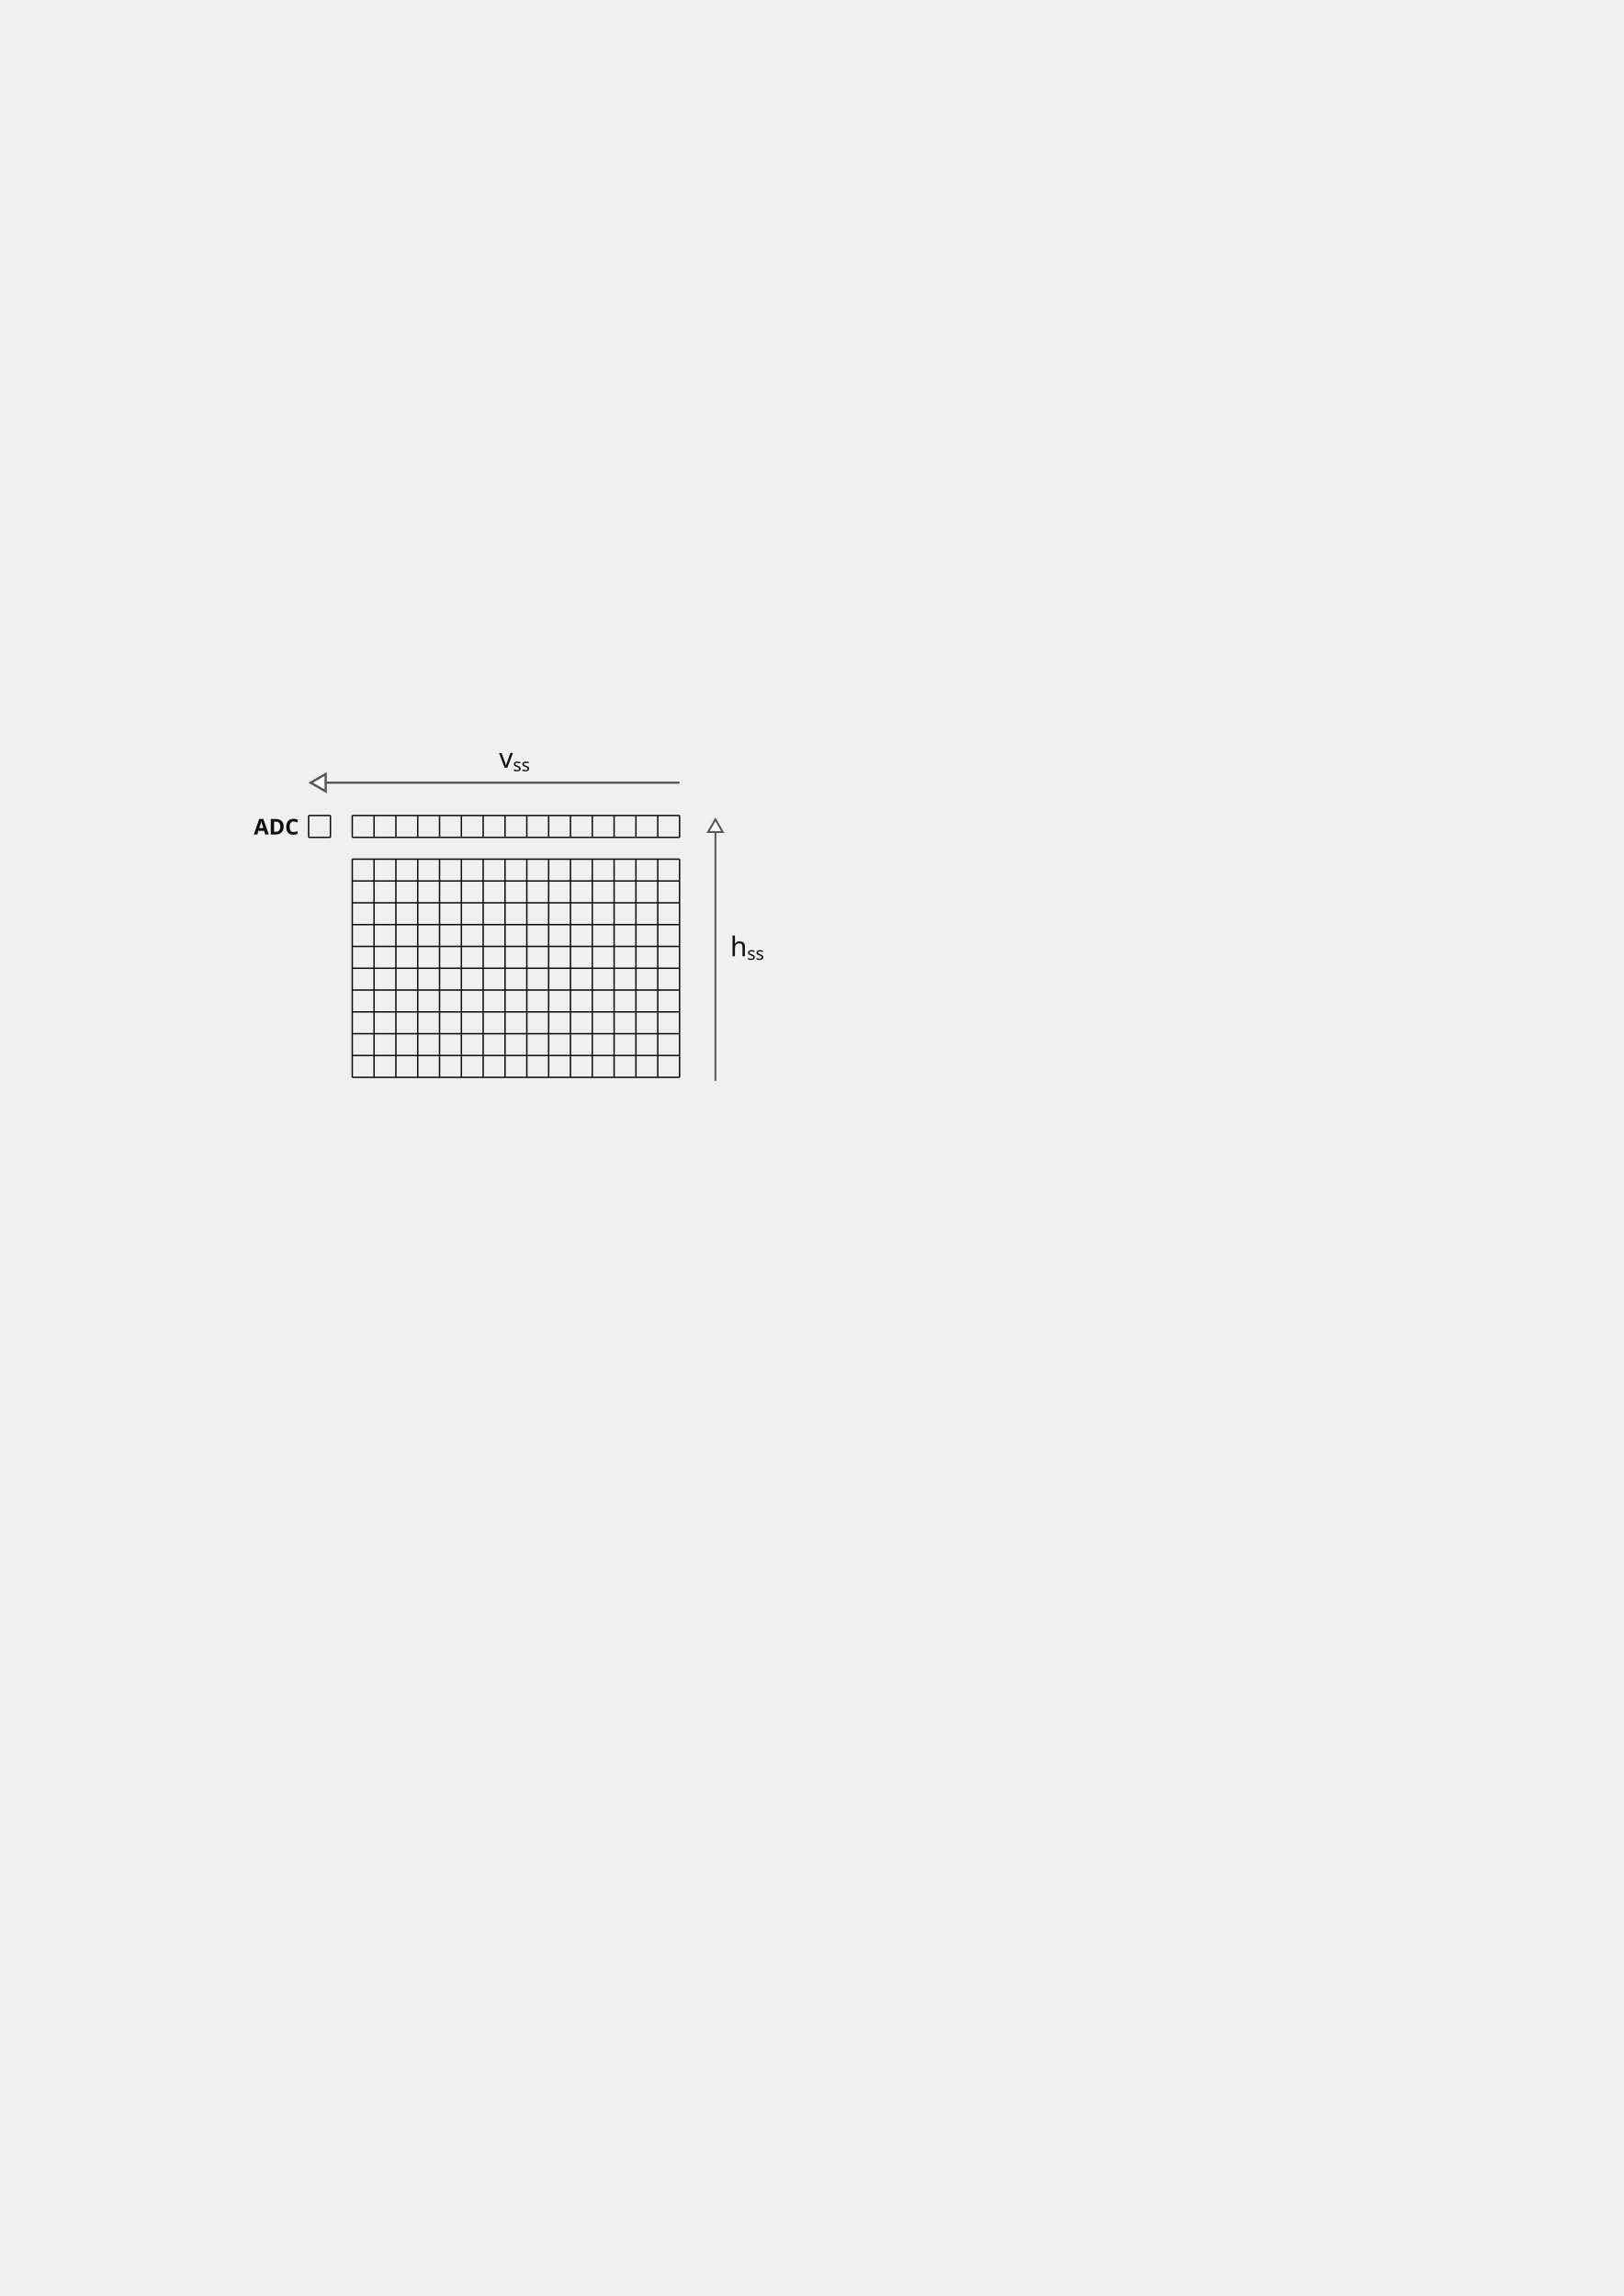
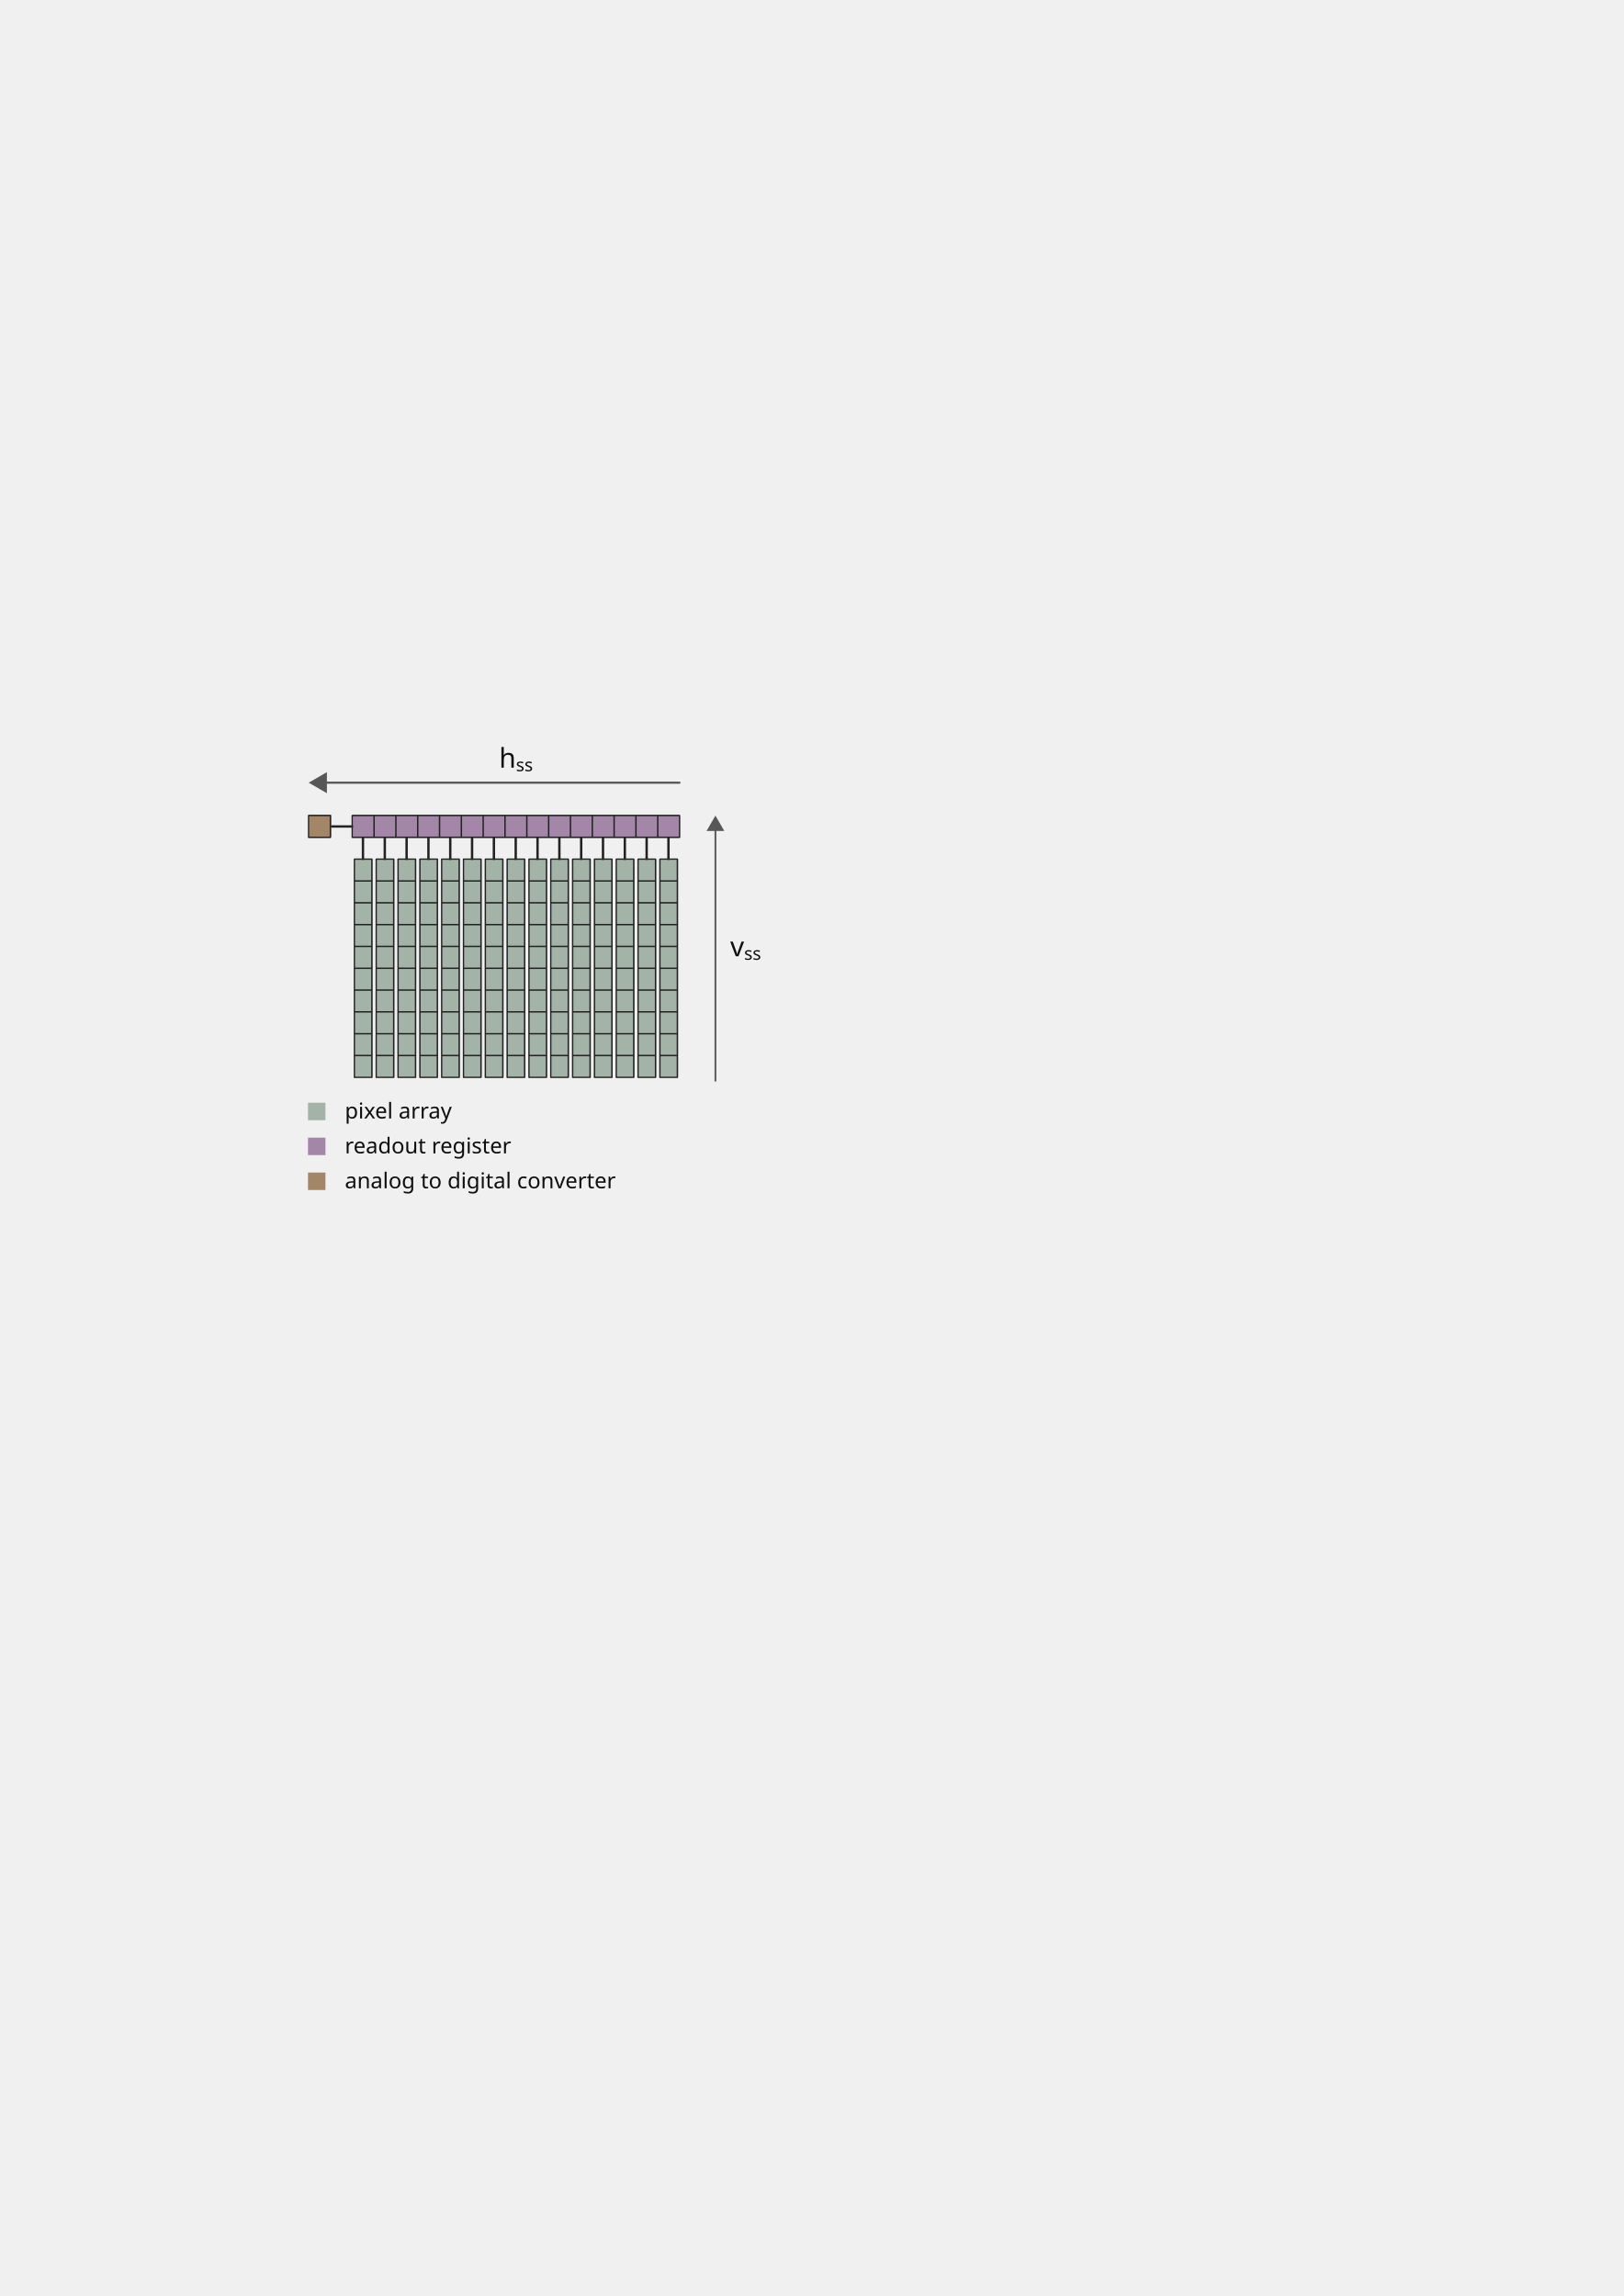
<svg xmlns="http://www.w3.org/2000/svg" xmlns:ns1="http://www.openswatchbook.org/uri/2009/osb" width="210mm" height="297mm" viewBox="0 0 744.094 1052.362" id="svg2" version="1.1">
  <defs id="defs4">
+     <marker orient="auto" refY="0.0" refX="0.0" id="marker17198" style="overflow:visible;">
+       <path id="path17200" d="M 0.0,0.0 L 5.0,-5.0 L -12.5,0.0 L 5.0,5.0 L 0.0,0.0 z " style="fill-rule:evenodd;stroke:#232323;stroke-width:1pt;stroke-opacity:1;fill:#a3b3a8;fill-opacity:1" transform="scale(0.8) rotate(180) translate(12.5,0)" />
+     </marker>
+     <marker orient="auto" refY="0.0" refX="0.0" id="marker17194" style="overflow:visible;">
+       <path id="path17196" d="M 0.0,0.0 L 5.0,-5.0 L -12.5,0.0 L 5.0,5.0 L 0.0,0.0 z " style="fill-rule:evenodd;stroke:#232323;stroke-width:1pt;stroke-opacity:1;fill:#a3b3a8;fill-opacity:1" transform="scale(0.8) rotate(180) translate(12.5,0)" />
+     </marker>
+     <marker orient="auto" refY="0.0" refX="0.0" id="marker17191" style="overflow:visible;">
+       <path id="path5748" d="M 0.0,0.0 L 5.0,-5.0 L -12.5,0.0 L 5.0,5.0 L 0.0,0.0 z " style="fill-rule:evenodd;stroke:#232323;stroke-width:1pt;stroke-opacity:1;fill:#a3b3a8;fill-opacity:1" transform="scale(0.8) rotate(180) translate(12.5,0)" />
+     </marker>
+     <marker orient="auto" refY="0.0" refX="0.0" id="marker6004" style="overflow:visible">
+       <path id="path6006" d="M 5.77,0.0 L -2.88,5.0 L -2.88,-5.0 L 5.77,0.0 z " style="fill-rule:evenodd;stroke:#575757;stroke-width:1pt;stroke-opacity:1;fill:#575757;fill-opacity:1" transform="scale(0.8)" />
+     </marker>
+     <marker orient="auto" refY="0.0" refX="0.0" id="marker6001" style="overflow:visible">
+       <path id="path5887" d="M 5.77,0.0 L -2.88,5.0 L -2.88,-5.0 L 5.77,0.0 z " style="fill-rule:evenodd;stroke:#575757;stroke-width:1pt;stroke-opacity:1;fill:#575757;fill-opacity:1" transform="scale(0.8)" />
+     </marker>
    <linearGradient ns1:paint="solid" id="linearGradient5622">
      <stop id="stop5624" offset="0" style="stop-color:#000000;stop-opacity:1;" />
    </linearGradient>
    <marker style="overflow:visible" id="EmptyTriangleOutL" refX="0.0" refY="0.0" orient="auto">
      <path transform="scale(0.8) translate(-6,0)" style="fill-rule:evenodd;fill:#ffffff;stroke:#575757;stroke-width:1pt;stroke-opacity:1" d="M 5.77,0.0 L -2.88,5.0 L -2.88,-5.0 L 5.77,0.0 z " id="path4320" />
    </marker>
    <marker style="overflow:visible" id="Scissors" refX="0.0" refY="0.0" orient="auto">
      <path style="fill:#000000;stroke:#000000;stroke-opacity:1;fill-opacity:1" d="M 9.09,-3.606 C 8.12,-4.777 6.37,-4.736 5.062,-4.233 L -3.15,-1.155 C -5.538,-2.462 -7.898,-2.087 -7.898,-2.724 C -7.898,-3.221 -7.442,-3.112 -7.51,-4.407 C -7.576,-5.65 -8.874,-6.57 -10.1,-6.488 C -11.328,-6.496 -12.6,-5.555 -12.611,-4.258 C -12.702,-2.952 -11.604,-1.739 -10.304,-1.653 C -8.782,-1.427 -6.086,-2.349 -4.821,-0.082 C -5.763,1.656 -7.435,1.661 -8.947,1.574 C -10.201,1.501 -11.709,1.861 -12.307,3.095 C -12.886,4.277 -12.318,5.959 -10.99,6.321 C -9.65,6.813 -7.81,6.191 -7.491,4.65 C -7.245,3.462 -8.086,2.904 -7.764,2.473 C -7.52,2.148 -5.973,2.336 -3.216,1.098 L 5.676,4.233 C 6.8,4.547 8.173,4.536 9.168,3.431 L -0.052,-0.054 L 9.09,-3.606 z M -9.218,-5.507 C -7.923,-4.784 -8.029,-2.823 -9.374,-2.443 C -10.591,-2.02 -12.145,-3.202 -11.758,-4.521 C -11.53,-5.603 -10.104,-6.001 -9.218,-5.507 z M -9.162,2.511 C -7.811,3.01 -8.04,5.295 -9.414,5.602 C -10.325,5.919 -11.627,5.464 -11.72,4.39 C -11.897,3.085 -10.363,1.906 -9.162,2.511 z " id="schere" />
    </marker>
    <marker style="overflow:visible;" id="marker4608" refX="0.0" refY="0.0" orient="auto">
      <path transform="scale(0.8) rotate(180) translate(12.5,0)" style="fill-rule:evenodd;stroke:#000000;stroke-width:1pt;stroke-opacity:1;fill:#000000;fill-opacity:1" d="M 0.0,0.0 L 5.0,-5.0 L -12.5,0.0 L 5.0,5.0 L 0.0,0.0 z " id="path4610" />
    </marker>
    <marker style="overflow:visible" id="TriangleOutL" refX="0.0" refY="0.0" orient="auto">
      <path transform="scale(0.8)" style="fill-rule:evenodd;stroke:#000000;stroke-width:1pt;stroke-opacity:1;fill:#000000;fill-opacity:1" d="M 5.77,0.0 L -2.88,5.0 L -2.88,-5.0 L 5.77,0.0 z " id="path4302" />
    </marker>
    <marker style="overflow:visible;" id="Arrow2Lend" refX="0.0" refY="0.0" orient="auto">
      <path transform="scale(1.1) rotate(180) translate(1,0)" d="M 8.719,4.034 L -2.207,0.016 L 8.719,-4.002 C 6.973,-1.63 6.983,1.616 8.719,4.034 z " style="fill-rule:evenodd;stroke-width:0.625;stroke-linejoin:round;stroke:#000000;stroke-opacity:1;fill:#000000;fill-opacity:1" id="path4181" />
    </marker>
    <marker style="overflow:visible;" id="marker4474" refX="0.0" refY="0.0" orient="auto">
      <path transform="scale(0.8) rotate(180) translate(12.5,0)" style="fill-rule:evenodd;stroke:#000000;stroke-width:1pt;stroke-opacity:1;fill:#000000;fill-opacity:1" d="M 0.0,0.0 L 5.0,-5.0 L -12.5,0.0 L 5.0,5.0 L 0.0,0.0 z " id="path4476" />
    </marker>
    <marker style="overflow:visible" id="Arrow1Lstart" refX="0.0" refY="0.0" orient="auto">
      <path transform="scale(0.8) translate(12.5,0)" style="fill-rule:evenodd;stroke:#000000;stroke-width:1pt;stroke-opacity:1;fill:#000000;fill-opacity:1" d="M 0.0,0.0 L 5.0,-5.0 L -12.5,0.0 L 5.0,5.0 L 0.0,0.0 z " id="path4160" />
    </marker>
    <marker style="overflow:visible;" id="Arrow1Lend" refX="0.0" refY="0.0" orient="auto">
      <path transform="scale(0.8) rotate(180) translate(12.5,0)" style="fill-rule:evenodd;stroke:#000000;stroke-width:1pt;stroke-opacity:1;fill:#000000;fill-opacity:1" d="M 0.0,0.0 L 5.0,-5.0 L -12.5,0.0 L 5.0,5.0 L 0.0,0.0 z " id="path4163" />
    </marker>
    <marker style="overflow:visible" id="EmptyTriangleOutL-9" refX="0" refY="0" orient="auto">
      <path transform="matrix(0.8,0,0,0.8,-4.8,0)" style="fill:#ffffff;fill-rule:evenodd;stroke:#000000;stroke-width:1pt;stroke-opacity:1" d="m 5.77,0 -8.65,5 0,-10 8.65,5 z" id="path4320-0" />
    </marker>
    <marker style="overflow:visible" id="EmptyTriangleOutL-5" refX="0" refY="0" orient="auto">
      <path transform="matrix(0.8,0,0,0.8,-4.8,0)" style="fill:#ffffff;fill-rule:evenodd;stroke:#575757;stroke-width:1pt;stroke-opacity:1" d="m 5.77,0 -8.65,5 0,-10 8.65,5 z" id="path4320-4" />
    </marker>
    <filter style="color-interpolation-filters:sRGB;" id="filter7407">
      <feFlood flood-opacity="0.498" flood-color="rgb(0,0,0)" result="flood" id="feFlood7409" />
      <feComposite in="flood" in2="SourceGraphic" operator="in" result="composite1" id="feComposite7411" />
      <feGaussianBlur in="composite1" stdDeviation="0.7" result="blur" id="feGaussianBlur7413" />
      <feOffset dx="1.2" dy="1.2" result="offset" id="feOffset7415" />
      <feComposite in="SourceGraphic" in2="offset" operator="over" result="composite2" id="feComposite7417" />
    </filter>
    <filter style="color-interpolation-filters:sRGB;" id="filter7419">
      <feFlood flood-opacity="0.498" flood-color="rgb(0,0,0)" result="flood" id="feFlood7421" />
      <feComposite in="flood" in2="SourceGraphic" operator="in" result="composite1" id="feComposite7423" />
      <feGaussianBlur in="composite1" stdDeviation="0.7" result="blur" id="feGaussianBlur7425" />
      <feOffset dx="1.2" dy="1.2" result="offset" id="feOffset7427" />
      <feComposite in="SourceGraphic" in2="offset" operator="over" result="composite2" id="feComposite7429" />
    </filter>
    <filter style="color-interpolation-filters:sRGB;" id="filter7431">
      <feFlood flood-opacity="0.498" flood-color="rgb(0,0,0)" result="flood" id="feFlood7433" />
      <feComposite in="flood" in2="SourceGraphic" operator="in" result="composite1" id="feComposite7435" />
      <feGaussianBlur in="composite1" stdDeviation="0.7" result="blur" id="feGaussianBlur7437" />
      <feOffset dx="1.2" dy="1.2" result="offset" id="feOffset7439" />
      <feComposite in="SourceGraphic" in2="offset" operator="over" result="composite2" id="feComposite7441" />
    </filter>
  </defs>
  <g id="layer1">
-     <path id="path4144" style="opacity:1;fill:none;fill-opacity:0.75;fill-rule:evenodd;stroke:#0f0f0f;stroke-width:0.65;stroke-linecap:butt;stroke-linejoin:miter;stroke-opacity:1;stroke-miterlimit:4;stroke-dasharray:none" d="m 161.429,393.791 0,100 m 10,-100 0,100 m 10,-100 0,100 m 10,-100 0,100 m 10,-100 0,100 m 10,-100 0,100 m 10,-100 0,100 m 10,-100 0,100 m 10,-100 0,100 m 10,-100 0,100 m 10,-100 0,100 m 10,-100 0,100 m 10,-100 0,100 m 10,-100 0,100 m 10,-100 0,100 m 10,-100 0,100 m -150,-100 150,0 m -150,10 150,0 m -150,10 150,0 m -150,10 150,0 m -150,10 150,0 m -150,10 150,0 m -150,10 150,0 m -150,10 150,0 m -150,10 150,0 m -150,10 150,0 m -150,10 150,0" />
-     <path id="path4148" style="fill:none;fill-opacity:0.75;fill-rule:evenodd;stroke:#0f0f0f;stroke-width:0.65;stroke-linecap:butt;stroke-linejoin:miter;stroke-opacity:1;stroke-miterlimit:4;stroke-dasharray:none" d="m 161.429,373.791 0,10 m 10,-10 0,10 m 10,-10 0,10 m 10,-10 0,10 m 10,-10 0,10 m 10,-10 0,10 m 10,-10 0,10 m 10,-10 0,10 m 10,-10 0,10 m 10,-10 0,10 m 10,-10 0,10 m 10,-10 0,10 m 10,-10 0,10 m 10,-10 0,10 m 10,-10 0,10 m 10,-10 0,10 m -150,-10 150,0 m -150,10 150,0" />
-     <path id="path4152" style="fill:none;fill-opacity:0.75;fill-rule:evenodd;stroke:#0f0f0f;stroke-linecap:butt;stroke-linejoin:miter;stroke-opacity:1;stroke-width:0.65;stroke-miterlimit:4;stroke-dasharray:none" d="m 141.429,373.791 0,10 m 10,-10 0,10 m -10,-10 10,0 m -10,10 10,0" />
-     <path id="path4154" d="m 327.857,495.365 0,-119.943" style="color:#000000;clip-rule:nonzero;display:inline;overflow:visible;visibility:visible;opacity:1;isolation:auto;mix-blend-mode:normal;color-interpolation:sRGB;color-interpolation-filters:linearRGB;solid-color:#000000;solid-opacity:1;fill:none;fill-opacity:1;fill-rule:evenodd;stroke:#575757;stroke-width:0.836px;stroke-linecap:butt;stroke-linejoin:miter;stroke-miterlimit:4;stroke-dasharray:none;stroke-dashoffset:0;stroke-opacity:1;marker-end:url(#EmptyTriangleOutL);color-rendering:auto;image-rendering:auto;shape-rendering:auto;text-rendering:auto;enable-background:accumulate" />
-     <path id="path4154-6" d="m 311.381,358.74 -169.191,0" style="fill:none;fill-rule:evenodd;stroke:#575757;stroke-width:0.993px;stroke-linecap:butt;stroke-linejoin:miter;stroke-opacity:1;marker-end:url(#EmptyTriangleOutL-5)" />
-     <text id="text4166" y="382.505" x="116.286" style="font-style:normal;font-weight:normal;font-size:10px;line-height:125%;font-family:sans-serif;letter-spacing:0px;word-spacing:0px;fill:#0f0f0f;fill-opacity:1;stroke:none;stroke-width:1px;stroke-linecap:butt;stroke-linejoin:miter;stroke-opacity:1;" xml:space="preserve">
-       <tspan style="font-style:normal;font-variant:normal;font-weight:bold;font-stretch:normal;font-size:10px;font-family:'Linux Libertine';-inkscape-font-specification:'Linux Libertine Bold';fill:#0f0f0f;fill-opacity:1;" y="382.505" x="116.286" id="tspan4168">ADC</tspan>
+     <path style="fill:none;fill-rule:evenodd;stroke:#232323;stroke-width:1.094px;stroke-linecap:round;stroke-linejoin:miter;stroke-opacity:1" d="m 186.339,382.297 0,13.002" id="path6309-7" />
+     <path style="fill:none;fill-rule:evenodd;stroke:#232323;stroke-width:1.094px;stroke-linecap:round;stroke-linejoin:miter;stroke-opacity:1" d="m 206.339,382.297 0,13.002" id="path6309-7-6" />
+     <path style="fill:none;fill-rule:evenodd;stroke:#232323;stroke-width:1.094px;stroke-linecap:round;stroke-linejoin:miter;stroke-opacity:1" d="m 226.339,382.297 0,13.002" id="path6309-7-6-8" />
+     <path style="fill:none;fill-rule:evenodd;stroke:#232323;stroke-width:1.094px;stroke-linecap:round;stroke-linejoin:miter;stroke-opacity:1" d="m 246.339,382.297 0,13.002" id="path6309-7-6-8-3" />
+     <path style="fill:none;fill-rule:evenodd;stroke:#232323;stroke-width:1.094px;stroke-linecap:round;stroke-linejoin:miter;stroke-opacity:1" d="m 266.339,382.297 0,13.002" id="path6309-7-6-8-3-0" />
+     <path style="fill:none;fill-rule:evenodd;stroke:#232323;stroke-width:1.094px;stroke-linecap:round;stroke-linejoin:miter;stroke-opacity:1" d="m 286.339,382.297 0,13.002" id="path6309-7-6-8-3-0-6" />
+     <path style="fill:none;fill-rule:evenodd;stroke:#232323;stroke-width:1.094px;stroke-linecap:round;stroke-linejoin:miter;stroke-opacity:1" d="m 306.339,382.297 0,13.002" id="path6309-7-6-8-3-0-6-0" />
+     <path style="fill:none;fill-rule:evenodd;stroke:#232323;stroke-width:1.094px;stroke-linecap:round;stroke-linejoin:miter;stroke-opacity:1" d="m 296.339,382.297 0,13.002" id="path6309-7-6-8-3-0-6-0-6" />
+     <path style="fill:none;fill-rule:evenodd;stroke:#232323;stroke-width:1.094px;stroke-linecap:round;stroke-linejoin:miter;stroke-opacity:1" d="m 276.339,382.297 0,13.002" id="path6309-7-6-8-3-0-6-0-6-5" />
+     <path style="fill:none;fill-rule:evenodd;stroke:#232323;stroke-width:1.094px;stroke-linecap:round;stroke-linejoin:miter;stroke-opacity:1" d="m 256.339,382.297 0,13.002" id="path6309-7-6-8-3-0-6-0-6-5-2" />
+     <path style="fill:none;fill-rule:evenodd;stroke:#232323;stroke-width:1.094px;stroke-linecap:round;stroke-linejoin:miter;stroke-opacity:1" d="m 236.339,382.297 0,13.002" id="path6309-7-6-8-3-0-6-0-6-5-2-7" />
+     <path style="fill:none;fill-rule:evenodd;stroke:#232323;stroke-width:1.094px;stroke-linecap:round;stroke-linejoin:miter;stroke-opacity:1" d="m 216.339,382.297 0,13.002" id="path6309-7-6-8-3-0-6-0-6-5-2-7-8" />
+     <path style="fill:none;fill-rule:evenodd;stroke:#232323;stroke-width:1.094px;stroke-linecap:round;stroke-linejoin:miter;stroke-opacity:1" d="m 196.339,382.297 0,13.002" id="path6309-7-6-8-3-0-6-0-6-5-2-7-8-0" />
+     <path style="fill:none;fill-rule:evenodd;stroke:#232323;stroke-width:1.094px;stroke-linecap:round;stroke-linejoin:miter;stroke-opacity:1" d="m 176.339,382.297 0,13.002" id="path6309-7-6-8-3-0-6-0-6-5-2-7-8-0-2" />
+     <path style="fill:none;fill-rule:evenodd;stroke:#232323;stroke-width:1.094px;stroke-linecap:round;stroke-linejoin:miter;stroke-opacity:1" d="m 162.84,378.798 -13.002,0" id="path6309-7-6-8-3-0-6-0-6-5-2-7-8-0-2-1" />
+     <path style="fill:none;fill-rule:evenodd;stroke:#232323;stroke-width:1.094px;stroke-linecap:round;stroke-linejoin:miter;stroke-opacity:1" d="m 166.339,382.297 0,13.002" id="path6309" />
+     <rect style="color:#000000;clip-rule:nonzero;display:inline;overflow:visible;visibility:visible;opacity:1;isolation:auto;mix-blend-mode:normal;color-interpolation:sRGB;color-interpolation-filters:linearRGB;solid-color:#000000;solid-opacity:1;fill:#a38668;fill-opacity:1;fill-rule:evenodd;stroke:none;stroke-width:0.645;stroke-linecap:round;stroke-linejoin:miter;stroke-miterlimit:4;stroke-dasharray:none;stroke-dashoffset:0;stroke-opacity:1;color-rendering:auto;image-rendering:auto;shape-rendering:auto;text-rendering:auto;enable-background:accumulate" id="rect5636-5-5" width="10" height="10" x="141.742" y="373.453" />
+     <rect style="color:#000000;clip-rule:nonzero;display:inline;overflow:visible;visibility:visible;opacity:1;isolation:auto;mix-blend-mode:normal;color-interpolation:sRGB;color-interpolation-filters:linearRGB;solid-color:#000000;solid-opacity:1;fill:#a386a8;fill-opacity:1;fill-rule:evenodd;stroke:none;stroke-width:0.645;stroke-linecap:round;stroke-linejoin:miter;stroke-miterlimit:4;stroke-dasharray:none;stroke-dashoffset:0;stroke-opacity:1;color-rendering:auto;image-rendering:auto;shape-rendering:auto;text-rendering:auto;enable-background:accumulate" id="rect5636-5" width="149.355" height="10.189" x="161.742" y="373.453" />
+     <rect style="color:#000000;clip-rule:nonzero;display:inline;overflow:visible;visibility:visible;opacity:1;isolation:auto;mix-blend-mode:normal;color-interpolation:sRGB;color-interpolation-filters:linearRGB;solid-color:#000000;solid-opacity:1;fill:#a3b3a8;fill-opacity:1;fill-rule:evenodd;stroke:none;stroke-width:0.645;stroke-linecap:round;stroke-linejoin:miter;stroke-miterlimit:4;stroke-dasharray:none;stroke-dashoffset:0;stroke-opacity:1;color-rendering:auto;image-rendering:auto;shape-rendering:auto;text-rendering:auto;enable-background:accumulate" id="rect5636" width="8" height="99.355" x="162.742" y="394.098" />
+     <path id="path4144" style="opacity:1;fill:none;fill-opacity:1;fill-rule:evenodd;stroke:#232323;stroke-width:0.65;stroke-linecap:round;stroke-linejoin:miter;stroke-miterlimit:4;stroke-dasharray:none;stroke-opacity:1" d="m 162.429,393.791 0,100 m 8,-100 0,100 m -8,-100 8,0 m -8,10 8,0 m -8,10 8,0 m -8,10 8,0 m -8,10 8,0 m -8,10 8,0 m -8,10 8,0 m -8,10 8,0 m -8,10 8,0 m -8,10 8,0 m -8,10 8,0" />
+     <path id="path4148" style="fill:none;fill-opacity:0.75;fill-rule:evenodd;stroke:#232323;stroke-width:0.65;stroke-linecap:round;stroke-linejoin:miter;stroke-opacity:1;stroke-miterlimit:4;stroke-dasharray:none" d="m 161.429,373.791 0,10 m 10,-10 0,10 m 10,-10 0,10 m 10,-10 0,10 m 10,-10 0,10 m 10,-10 0,10 m 10,-10 0,10 m 10,-10 0,10 m 10,-10 0,10 m 10,-10 0,10 m 10,-10 0,10 m 10,-10 0,10 m 10,-10 0,10 m 10,-10 0,10 m 10,-10 0,10 m 10,-10 0,10 m -150,-10 150,0 m -150,10 150,0" />
+     <path id="path4152" style="fill:none;fill-opacity:1;fill-rule:evenodd;stroke:#232323;stroke-linecap:round;stroke-linejoin:miter;stroke-opacity:1;stroke-width:0.65;stroke-miterlimit:4;stroke-dasharray:none" d="m 141.429,373.791 0,10 m 10,-10 0,10 m -10,-10 10,0 m -10,10 10,0" />
+     <path id="path4154" d="m 327.857,495.365 0,-116.85" style="color:#000000;clip-rule:nonzero;display:inline;overflow:visible;visibility:visible;opacity:1;isolation:auto;mix-blend-mode:normal;color-interpolation:sRGB;color-interpolation-filters:linearRGB;solid-color:#000000;solid-opacity:1;fill:none;fill-opacity:1;fill-rule:evenodd;stroke:#575757;stroke-width:0.826px;stroke-linecap:round;stroke-linejoin:miter;stroke-miterlimit:4;stroke-dasharray:none;stroke-dashoffset:0;stroke-opacity:1;marker-end:url(#marker6004);color-rendering:auto;image-rendering:auto;shape-rendering:auto;text-rendering:auto;enable-background:accumulate" />
+     <path id="path4154-6" d="m 311.381,358.74 -164.35,0" style="fill:none;fill-rule:evenodd;stroke:#575757;stroke-width:0.979;stroke-linecap:round;stroke-linejoin:miter;stroke-miterlimit:4;stroke-dasharray:none;stroke-opacity:1;marker-end:url(#marker6001)" />
+     <text id="text4166" y="544.647" x="158.028" style="font-style:normal;font-weight:normal;font-size:10px;line-height:125%;font-family:sans-serif;letter-spacing:0px;word-spacing:0px;fill:#0f0f0f;fill-opacity:1;stroke:none;stroke-width:1px;stroke-linecap:round;stroke-linejoin:miter;stroke-opacity:1;" xml:space="preserve">
+       <tspan style="font-style:normal;font-variant:normal;font-weight:normal;font-stretch:normal;font-size:10px;font-family:'Linux Libertine';-inkscape-font-specification:'Linux Libertine';fill:#0f0f0f;fill-opacity:1;stroke-linecap:round;" y="544.647" x="158.028" id="tspan4168">analog to digital converter</tspan>
    </text>
-     <text id="text5628" y="438.291" x="334.643" style="font-style:normal;font-weight:normal;font-size:40px;line-height:125%;font-family:sans-serif;letter-spacing:0px;word-spacing:0px;fill:#0f0f0f;fill-opacity:1;stroke:none;stroke-width:1px;stroke-linecap:butt;stroke-linejoin:miter;stroke-opacity:1" xml:space="preserve">
-       <tspan style="font-style:normal;font-variant:normal;font-weight:normal;font-stretch:normal;font-family:'Linux Libertine';-inkscape-font-specification:'Linux Libertine';baseline-shift:baseline;fill:#0f0f0f;fill-opacity:1;font-size:12.5px" y="438.291" x="334.643" id="tspan5630">h<tspan style="font-size:65%;baseline-shift:sub" id="tspan7443">ss</tspan>
+     <text id="text5628" y="438.291" x="334.643" style="font-style:normal;font-weight:normal;font-size:40px;line-height:125%;font-family:sans-serif;letter-spacing:0px;word-spacing:0px;fill:#0f0f0f;fill-opacity:1;stroke:none;stroke-width:1px;stroke-linecap:round;stroke-linejoin:miter;stroke-opacity:1;" xml:space="preserve">
+       <tspan style="font-style:normal;font-variant:normal;font-weight:normal;font-stretch:normal;font-family:'Linux Libertine';-inkscape-font-specification:'Linux Libertine';baseline-shift:baseline;fill:#0f0f0f;fill-opacity:1;stroke-linecap:round;font-size:12.5px" y="438.291" x="334.643" id="tspan5630">v<tspan style="font-size:65%;baseline-shift:sub" id="tspan17037">ss</tspan>
      </tspan>
    </text>
-     <text id="text5628-2" y="351.859" x="228.716" style="font-style:normal;font-weight:normal;font-size:40px;line-height:125%;font-family:sans-serif;letter-spacing:0px;word-spacing:0px;fill:#0f0f0f;fill-opacity:1;stroke:none;stroke-width:1px;stroke-linecap:butt;stroke-linejoin:miter;stroke-opacity:1;" xml:space="preserve">
-       <tspan style="font-style:normal;font-variant:normal;font-weight:normal;font-stretch:normal;font-family:'Linux Libertine';-inkscape-font-specification:'Linux Libertine';fill:#0f0f0f;fill-opacity:1;baseline-shift:baseline;font-size:12.5px" y="351.859" x="228.716" id="tspan5630-8">v<tspan style="font-size:65%;baseline-shift:sub" id="tspan7445">ss</tspan>
+     <text id="text5628-2" y="351.859" x="228.716" style="font-style:normal;font-weight:normal;font-size:40px;line-height:125%;font-family:sans-serif;letter-spacing:0px;word-spacing:0px;fill:#0f0f0f;fill-opacity:1;stroke:none;stroke-width:1px;stroke-linecap:round;stroke-linejoin:miter;stroke-opacity:1;" xml:space="preserve">
+       <tspan style="font-style:normal;font-variant:normal;font-weight:normal;font-stretch:normal;font-size:12.5px;font-family:'Linux Libertine';-inkscape-font-specification:'Linux Libertine';baseline-shift:baseline;fill:#0f0f0f;fill-opacity:1;stroke-linecap:round;" y="351.859" x="228.716" id="tspan5630-8">h<tspan style="font-size:65%;baseline-shift:sub;stroke-linecap:round;" id="tspan6538">ss</tspan>
      </tspan>
    </text>
+     <rect style="color:#000000;clip-rule:nonzero;display:inline;overflow:visible;visibility:visible;opacity:1;isolation:auto;mix-blend-mode:normal;color-interpolation:sRGB;color-interpolation-filters:linearRGB;solid-color:#000000;solid-opacity:1;fill:#a38668;fill-opacity:1;fill-rule:evenodd;stroke:none;stroke-width:0.645;stroke-linecap:round;stroke-linejoin:miter;stroke-miterlimit:4;stroke-dasharray:none;stroke-dashoffset:0;stroke-opacity:1;color-rendering:auto;image-rendering:auto;shape-rendering:auto;text-rendering:auto;enable-background:accumulate" id="rect5673" width="8" height="8" x="141.143" y="537.434" />
+     <rect style="color:#000000;clip-rule:nonzero;display:inline;overflow:visible;visibility:visible;opacity:1;isolation:auto;mix-blend-mode:normal;color-interpolation:sRGB;color-interpolation-filters:linearRGB;solid-color:#000000;solid-opacity:1;fill:#a386a8;fill-opacity:1;fill-rule:evenodd;stroke:none;stroke-width:0.645;stroke-linecap:round;stroke-linejoin:miter;stroke-miterlimit:4;stroke-dasharray:none;stroke-dashoffset:0;stroke-opacity:1;color-rendering:auto;image-rendering:auto;shape-rendering:auto;text-rendering:auto;enable-background:accumulate" id="rect5673-9" width="8" height="8" x="141.143" y="521.434" />
+     <rect style="color:#000000;clip-rule:nonzero;display:inline;overflow:visible;visibility:visible;opacity:1;isolation:auto;mix-blend-mode:normal;color-interpolation:sRGB;color-interpolation-filters:linearRGB;solid-color:#000000;solid-opacity:1;fill:#a3b3a8;fill-opacity:1;fill-rule:evenodd;stroke:none;stroke-width:0.645;stroke-linecap:round;stroke-linejoin:miter;stroke-miterlimit:4;stroke-dasharray:none;stroke-dashoffset:0;stroke-opacity:1;color-rendering:auto;image-rendering:auto;shape-rendering:auto;text-rendering:auto;enable-background:accumulate" id="rect5673-9-0" width="8" height="8" x="141.143" y="505.434" />
+     <text id="text4166-7" y="528.647" x="158.028" style="font-style:normal;font-weight:normal;font-size:10px;line-height:125%;font-family:sans-serif;letter-spacing:0px;word-spacing:0px;fill:#0f0f0f;fill-opacity:1;stroke:none;stroke-width:1px;stroke-linecap:round;stroke-linejoin:miter;stroke-opacity:1;" xml:space="preserve">
+       <tspan style="font-style:normal;font-variant:normal;font-weight:normal;font-stretch:normal;font-size:10px;font-family:'Linux Libertine';-inkscape-font-specification:'Linux Libertine';fill:#0f0f0f;fill-opacity:1;stroke-linecap:round;" y="528.647" x="158.028" id="tspan4168-7">readout register</tspan>
+     </text>
+     <text id="text4166-7-6" y="512.647" x="158.028" style="font-style:normal;font-weight:normal;font-size:10px;line-height:125%;font-family:sans-serif;letter-spacing:0px;word-spacing:0px;fill:#0f0f0f;fill-opacity:1;stroke:none;stroke-width:1px;stroke-linecap:round;stroke-linejoin:miter;stroke-opacity:1;" xml:space="preserve">
+       <tspan style="font-style:normal;font-variant:normal;font-weight:normal;font-stretch:normal;font-size:10px;font-family:'Linux Libertine';-inkscape-font-specification:'Linux Libertine';fill:#0f0f0f;fill-opacity:1;stroke-linecap:round;" y="512.647" x="158.028" id="tspan4168-7-0">pixel array</tspan>
+     </text>
+     <rect style="color:#000000;clip-rule:nonzero;display:inline;overflow:visible;visibility:visible;opacity:1;isolation:auto;mix-blend-mode:normal;color-interpolation:sRGB;color-interpolation-filters:linearRGB;solid-color:#000000;solid-opacity:1;fill:#a3b3a8;fill-opacity:1;fill-rule:evenodd;stroke:none;stroke-width:0.645;stroke-linecap:round;stroke-linejoin:miter;stroke-miterlimit:4;stroke-dasharray:none;stroke-dashoffset:0;stroke-opacity:1;color-rendering:auto;image-rendering:auto;shape-rendering:auto;text-rendering:auto;enable-background:accumulate" id="rect5636-1" width="8" height="99.355" x="182.742" y="394.098" />
+     <path id="path4144-8" style="opacity:1;fill:none;fill-opacity:1;fill-rule:evenodd;stroke:#232323;stroke-width:0.65;stroke-linecap:round;stroke-linejoin:miter;stroke-miterlimit:4;stroke-dasharray:none;stroke-opacity:1" d="m 182.429,393.791 0,100 m 8,-100 0,100 m -8,-100 8,0 m -8,10 8,0 m -8,10 8,0 m -8,10 8,0 m -8,10 8,0 m -8,10 8,0 m -8,10 8,0 m -8,10 8,0 m -8,10 8,0 m -8,10 8,0 m -8,10 8,0" />
+     <rect style="color:#000000;clip-rule:nonzero;display:inline;overflow:visible;visibility:visible;opacity:1;isolation:auto;mix-blend-mode:normal;color-interpolation:sRGB;color-interpolation-filters:linearRGB;solid-color:#000000;solid-opacity:1;fill:#a3b3a8;fill-opacity:1;fill-rule:evenodd;stroke:none;stroke-width:0.645;stroke-linecap:round;stroke-linejoin:miter;stroke-miterlimit:4;stroke-dasharray:none;stroke-dashoffset:0;stroke-opacity:1;color-rendering:auto;image-rendering:auto;shape-rendering:auto;text-rendering:auto;enable-background:accumulate" id="rect5636-4" width="8" height="99.355" x="202.742" y="394.098" />
+     <path id="path4144-0" style="opacity:1;fill:none;fill-opacity:1;fill-rule:evenodd;stroke:#232323;stroke-width:0.65;stroke-linecap:round;stroke-linejoin:miter;stroke-miterlimit:4;stroke-dasharray:none;stroke-opacity:1" d="m 202.429,393.791 0,100 m 8,-100 0,100 m -8,-100 8,0 m -8,10 8,0 m -8,10 8,0 m -8,10 8,0 m -8,10 8,0 m -8,10 8,0 m -8,10 8,0 m -8,10 8,0 m -8,10 8,0 m -8,10 8,0 m -8,10 8,0" />
+     <rect style="color:#000000;clip-rule:nonzero;display:inline;overflow:visible;visibility:visible;opacity:1;isolation:auto;mix-blend-mode:normal;color-interpolation:sRGB;color-interpolation-filters:linearRGB;solid-color:#000000;solid-opacity:1;fill:#a3b3a8;fill-opacity:1;fill-rule:evenodd;stroke:none;stroke-width:0.645;stroke-linecap:round;stroke-linejoin:miter;stroke-miterlimit:4;stroke-dasharray:none;stroke-dashoffset:0;stroke-opacity:1;color-rendering:auto;image-rendering:auto;shape-rendering:auto;text-rendering:auto;enable-background:accumulate" id="rect5636-7" width="8" height="99.355" x="222.742" y="394.098" />
+     <path id="path4144-86" style="opacity:1;fill:none;fill-opacity:1;fill-rule:evenodd;stroke:#232323;stroke-width:0.65;stroke-linecap:round;stroke-linejoin:miter;stroke-miterlimit:4;stroke-dasharray:none;stroke-opacity:1" d="m 222.429,393.791 0,100 m 8,-100 0,100 m -8,-100 8,0 m -8,10 8,0 m -8,10 8,0 m -8,10 8,0 m -8,10 8,0 m -8,10 8,0 m -8,10 8,0 m -8,10 8,0 m -8,10 8,0 m -8,10 8,0 m -8,10 8,0" />
+     <rect style="color:#000000;clip-rule:nonzero;display:inline;overflow:visible;visibility:visible;opacity:1;isolation:auto;mix-blend-mode:normal;color-interpolation:sRGB;color-interpolation-filters:linearRGB;solid-color:#000000;solid-opacity:1;fill:#a3b3a8;fill-opacity:1;fill-rule:evenodd;stroke:none;stroke-width:0.645;stroke-linecap:round;stroke-linejoin:miter;stroke-miterlimit:4;stroke-dasharray:none;stroke-dashoffset:0;stroke-opacity:1;color-rendering:auto;image-rendering:auto;shape-rendering:auto;text-rendering:auto;enable-background:accumulate" id="rect5636-7-4" width="8" height="99.355" x="242.742" y="394.098" />
+     <path id="path4144-86-6" style="opacity:1;fill:none;fill-opacity:1;fill-rule:evenodd;stroke:#232323;stroke-width:0.65;stroke-linecap:round;stroke-linejoin:miter;stroke-miterlimit:4;stroke-dasharray:none;stroke-opacity:1" d="m 242.429,393.791 0,100 m 8,-100 0,100 m -8,-100 8,0 m -8,10 8,0 m -8,10 8,0 m -8,10 8,0 m -8,10 8,0 m -8,10 8,0 m -8,10 8,0 m -8,10 8,0 m -8,10 8,0 m -8,10 8,0 m -8,10 8,0" />
+     <rect style="color:#000000;clip-rule:nonzero;display:inline;overflow:visible;visibility:visible;opacity:1;isolation:auto;mix-blend-mode:normal;color-interpolation:sRGB;color-interpolation-filters:linearRGB;solid-color:#000000;solid-opacity:1;fill:#a3b3a8;fill-opacity:1;fill-rule:evenodd;stroke:none;stroke-width:0.645;stroke-linecap:round;stroke-linejoin:miter;stroke-miterlimit:4;stroke-dasharray:none;stroke-dashoffset:0;stroke-opacity:1;color-rendering:auto;image-rendering:auto;shape-rendering:auto;text-rendering:auto;enable-background:accumulate" id="rect5636-7-4-4" width="8" height="99.355" x="262.742" y="394.098" />
+     <path id="path4144-86-6-5" style="opacity:1;fill:none;fill-opacity:1;fill-rule:evenodd;stroke:#232323;stroke-width:0.65;stroke-linecap:round;stroke-linejoin:miter;stroke-miterlimit:4;stroke-dasharray:none;stroke-opacity:1" d="m 262.429,393.791 0,100 m 8,-100 0,100 m -8,-100 8,0 m -8,10 8,0 m -8,10 8,0 m -8,10 8,0 m -8,10 8,0 m -8,10 8,0 m -8,10 8,0 m -8,10 8,0 m -8,10 8,0 m -8,10 8,0 m -8,10 8,0" />
+     <rect style="color:#000000;clip-rule:nonzero;display:inline;overflow:visible;visibility:visible;opacity:1;isolation:auto;mix-blend-mode:normal;color-interpolation:sRGB;color-interpolation-filters:linearRGB;solid-color:#000000;solid-opacity:1;fill:#a3b3a8;fill-opacity:1;fill-rule:evenodd;stroke:none;stroke-width:0.645;stroke-linecap:round;stroke-linejoin:miter;stroke-miterlimit:4;stroke-dasharray:none;stroke-dashoffset:0;stroke-opacity:1;color-rendering:auto;image-rendering:auto;shape-rendering:auto;text-rendering:auto;enable-background:accumulate" id="rect5636-7-4-4-9" width="8" height="99.355" x="282.742" y="394.098" />
+     <path id="path4144-86-6-5-0" style="opacity:1;fill:none;fill-opacity:1;fill-rule:evenodd;stroke:#232323;stroke-width:0.65;stroke-linecap:round;stroke-linejoin:miter;stroke-miterlimit:4;stroke-dasharray:none;stroke-opacity:1" d="m 282.429,393.791 0,100 m 8,-100 0,100 m -8,-100 8,0 m -8,10 8,0 m -8,10 8,0 m -8,10 8,0 m -8,10 8,0 m -8,10 8,0 m -8,10 8,0 m -8,10 8,0 m -8,10 8,0 m -8,10 8,0 m -8,10 8,0" />
+     <rect style="color:#000000;clip-rule:nonzero;display:inline;overflow:visible;visibility:visible;opacity:1;isolation:auto;mix-blend-mode:normal;color-interpolation:sRGB;color-interpolation-filters:linearRGB;solid-color:#000000;solid-opacity:1;fill:#a3b3a8;fill-opacity:1;fill-rule:evenodd;stroke:none;stroke-width:0.645;stroke-linecap:round;stroke-linejoin:miter;stroke-miterlimit:4;stroke-dasharray:none;stroke-dashoffset:0;stroke-opacity:1;color-rendering:auto;image-rendering:auto;shape-rendering:auto;text-rendering:auto;enable-background:accumulate" id="rect5636-7-4-4-9-9" width="8" height="99.355" x="302.742" y="394.098" />
+     <path id="path4144-86-6-5-0-0" style="opacity:1;fill:none;fill-opacity:1;fill-rule:evenodd;stroke:#232323;stroke-width:0.65;stroke-linecap:round;stroke-linejoin:miter;stroke-miterlimit:4;stroke-dasharray:none;stroke-opacity:1" d="m 302.429,393.791 0,100 m 8,-100 0,100 m -8,-100 8,0 m -8,10 8,0 m -8,10 8,0 m -8,10 8,0 m -8,10 8,0 m -8,10 8,0 m -8,10 8,0 m -8,10 8,0 m -8,10 8,0 m -8,10 8,0 m -8,10 8,0" />
+     <rect style="color:#000000;clip-rule:nonzero;display:inline;overflow:visible;visibility:visible;opacity:1;isolation:auto;mix-blend-mode:normal;color-interpolation:sRGB;color-interpolation-filters:linearRGB;solid-color:#000000;solid-opacity:1;fill:#a3b3a8;fill-opacity:1;fill-rule:evenodd;stroke:none;stroke-width:0.645;stroke-linecap:round;stroke-linejoin:miter;stroke-miterlimit:4;stroke-dasharray:none;stroke-dashoffset:0;stroke-opacity:1;color-rendering:auto;image-rendering:auto;shape-rendering:auto;text-rendering:auto;enable-background:accumulate" id="rect5636-7-4-4-9-9-6" width="8" height="99.355" x="292.742" y="394.098" />
+     <path id="path4144-86-6-5-0-0-4" style="opacity:1;fill:none;fill-opacity:1;fill-rule:evenodd;stroke:#232323;stroke-width:0.65;stroke-linecap:round;stroke-linejoin:miter;stroke-miterlimit:4;stroke-dasharray:none;stroke-opacity:1" d="m 292.429,393.791 0,100 m 8,-100 0,100 m -8,-100 8,0 m -8,10 8,0 m -8,10 8,0 m -8,10 8,0 m -8,10 8,0 m -8,10 8,0 m -8,10 8,0 m -8,10 8,0 m -8,10 8,0 m -8,10 8,0 m -8,10 8,0" />
+     <rect style="color:#000000;clip-rule:nonzero;display:inline;overflow:visible;visibility:visible;opacity:1;isolation:auto;mix-blend-mode:normal;color-interpolation:sRGB;color-interpolation-filters:linearRGB;solid-color:#000000;solid-opacity:1;fill:#a3b3a8;fill-opacity:1;fill-rule:evenodd;stroke:none;stroke-width:0.645;stroke-linecap:round;stroke-linejoin:miter;stroke-miterlimit:4;stroke-dasharray:none;stroke-dashoffset:0;stroke-opacity:1;color-rendering:auto;image-rendering:auto;shape-rendering:auto;text-rendering:auto;enable-background:accumulate" id="rect5636-7-4-4-9-9-6-1" width="8" height="99.355" x="272.742" y="394.098" />
+     <path id="path4144-86-6-5-0-0-4-2" style="opacity:1;fill:none;fill-opacity:1;fill-rule:evenodd;stroke:#232323;stroke-width:0.65;stroke-linecap:round;stroke-linejoin:miter;stroke-miterlimit:4;stroke-dasharray:none;stroke-opacity:1" d="m 272.429,393.791 0,100 m 8,-100 0,100 m -8,-100 8,0 m -8,10 8,0 m -8,10 8,0 m -8,10 8,0 m -8,10 8,0 m -8,10 8,0 m -8,10 8,0 m -8,10 8,0 m -8,10 8,0 m -8,10 8,0 m -8,10 8,0" />
+     <rect style="color:#000000;clip-rule:nonzero;display:inline;overflow:visible;visibility:visible;opacity:1;isolation:auto;mix-blend-mode:normal;color-interpolation:sRGB;color-interpolation-filters:linearRGB;solid-color:#000000;solid-opacity:1;fill:#a3b3a8;fill-opacity:1;fill-rule:evenodd;stroke:none;stroke-width:0.645;stroke-linecap:round;stroke-linejoin:miter;stroke-miterlimit:4;stroke-dasharray:none;stroke-dashoffset:0;stroke-opacity:1;color-rendering:auto;image-rendering:auto;shape-rendering:auto;text-rendering:auto;enable-background:accumulate" id="rect5636-7-4-4-9-9-6-1-6" width="8" height="99.355" x="252.742" y="394.098" />
+     <path id="path4144-86-6-5-0-0-4-2-5" style="opacity:1;fill:none;fill-opacity:1;fill-rule:evenodd;stroke:#232323;stroke-width:0.65;stroke-linecap:round;stroke-linejoin:miter;stroke-miterlimit:4;stroke-dasharray:none;stroke-opacity:1" d="m 252.429,393.791 0,100 m 8,-100 0,100 m -8,-100 8,0 m -8,10 8,0 m -8,10 8,0 m -8,10 8,0 m -8,10 8,0 m -8,10 8,0 m -8,10 8,0 m -8,10 8,0 m -8,10 8,0 m -8,10 8,0 m -8,10 8,0" />
+     <rect style="color:#000000;clip-rule:nonzero;display:inline;overflow:visible;visibility:visible;opacity:1;isolation:auto;mix-blend-mode:normal;color-interpolation:sRGB;color-interpolation-filters:linearRGB;solid-color:#000000;solid-opacity:1;fill:#a3b3a8;fill-opacity:1;fill-rule:evenodd;stroke:none;stroke-width:0.645;stroke-linecap:round;stroke-linejoin:miter;stroke-miterlimit:4;stroke-dasharray:none;stroke-dashoffset:0;stroke-opacity:1;color-rendering:auto;image-rendering:auto;shape-rendering:auto;text-rendering:auto;enable-background:accumulate" id="rect5636-7-4-4-9-9-6-1-6-3" width="8" height="99.355" x="232.742" y="394.098" />
+     <path id="path4144-86-6-5-0-0-4-2-5-3" style="opacity:1;fill:none;fill-opacity:1;fill-rule:evenodd;stroke:#232323;stroke-width:0.65;stroke-linecap:round;stroke-linejoin:miter;stroke-miterlimit:4;stroke-dasharray:none;stroke-opacity:1" d="m 232.429,393.791 0,100 m 8,-100 0,100 m -8,-100 8,0 m -8,10 8,0 m -8,10 8,0 m -8,10 8,0 m -8,10 8,0 m -8,10 8,0 m -8,10 8,0 m -8,10 8,0 m -8,10 8,0 m -8,10 8,0 m -8,10 8,0" />
+     <rect style="color:#000000;clip-rule:nonzero;display:inline;overflow:visible;visibility:visible;opacity:1;isolation:auto;mix-blend-mode:normal;color-interpolation:sRGB;color-interpolation-filters:linearRGB;solid-color:#000000;solid-opacity:1;fill:#a3b3a8;fill-opacity:1;fill-rule:evenodd;stroke:none;stroke-width:0.645;stroke-linecap:round;stroke-linejoin:miter;stroke-miterlimit:4;stroke-dasharray:none;stroke-dashoffset:0;stroke-opacity:1;color-rendering:auto;image-rendering:auto;shape-rendering:auto;text-rendering:auto;enable-background:accumulate" id="rect5636-7-4-4-9-9-6-1-6-3-2" width="8" height="99.355" x="212.742" y="394.098" />
+     <path id="path4144-86-6-5-0-0-4-2-5-3-9" style="opacity:1;fill:none;fill-opacity:1;fill-rule:evenodd;stroke:#232323;stroke-width:0.65;stroke-linecap:round;stroke-linejoin:miter;stroke-miterlimit:4;stroke-dasharray:none;stroke-opacity:1" d="m 212.429,393.791 0,100 m 8,-100 0,100 m -8,-100 8,0 m -8,10 8,0 m -8,10 8,0 m -8,10 8,0 m -8,10 8,0 m -8,10 8,0 m -8,10 8,0 m -8,10 8,0 m -8,10 8,0 m -8,10 8,0 m -8,10 8,0" />
+     <rect style="color:#000000;clip-rule:nonzero;display:inline;overflow:visible;visibility:visible;opacity:1;isolation:auto;mix-blend-mode:normal;color-interpolation:sRGB;color-interpolation-filters:linearRGB;solid-color:#000000;solid-opacity:1;fill:#a3b3a8;fill-opacity:1;fill-rule:evenodd;stroke:none;stroke-width:0.645;stroke-linecap:round;stroke-linejoin:miter;stroke-miterlimit:4;stroke-dasharray:none;stroke-dashoffset:0;stroke-opacity:1;color-rendering:auto;image-rendering:auto;shape-rendering:auto;text-rendering:auto;enable-background:accumulate" id="rect5636-7-4-4-9-9-6-1-6-3-2-5" width="8" height="99.355" x="192.742" y="394.098" />
+     <path id="path4144-86-6-5-0-0-4-2-5-3-9-5" style="opacity:1;fill:none;fill-opacity:1;fill-rule:evenodd;stroke:#232323;stroke-width:0.65;stroke-linecap:round;stroke-linejoin:miter;stroke-miterlimit:4;stroke-dasharray:none;stroke-opacity:1" d="m 192.429,393.791 0,100 m 8,-100 0,100 m -8,-100 8,0 m -8,10 8,0 m -8,10 8,0 m -8,10 8,0 m -8,10 8,0 m -8,10 8,0 m -8,10 8,0 m -8,10 8,0 m -8,10 8,0 m -8,10 8,0 m -8,10 8,0" />
+     <rect style="color:#000000;clip-rule:nonzero;display:inline;overflow:visible;visibility:visible;opacity:1;isolation:auto;mix-blend-mode:normal;color-interpolation:sRGB;color-interpolation-filters:linearRGB;solid-color:#000000;solid-opacity:1;fill:#a3b3a8;fill-opacity:1;fill-rule:evenodd;stroke:none;stroke-width:0.645;stroke-linecap:round;stroke-linejoin:miter;stroke-miterlimit:4;stroke-dasharray:none;stroke-dashoffset:0;stroke-opacity:1;color-rendering:auto;image-rendering:auto;shape-rendering:auto;text-rendering:auto;enable-background:accumulate" id="rect5636-7-4-4-9-9-6-1-6-3-2-5-9" width="8" height="99.355" x="172.742" y="394.098" />
+     <path id="path4144-86-6-5-0-0-4-2-5-3-9-5-9" style="opacity:1;fill:none;fill-opacity:1;fill-rule:evenodd;stroke:#232323;stroke-width:0.65;stroke-linecap:round;stroke-linejoin:miter;stroke-miterlimit:4;stroke-dasharray:none;stroke-opacity:1" d="m 172.429,393.791 0,100 m 8,-100 0,100 m -8,-100 8,0 m -8,10 8,0 m -8,10 8,0 m -8,10 8,0 m -8,10 8,0 m -8,10 8,0 m -8,10 8,0 m -8,10 8,0 m -8,10 8,0 m -8,10 8,0 m -8,10 8,0" />
  </g>
</svg>
